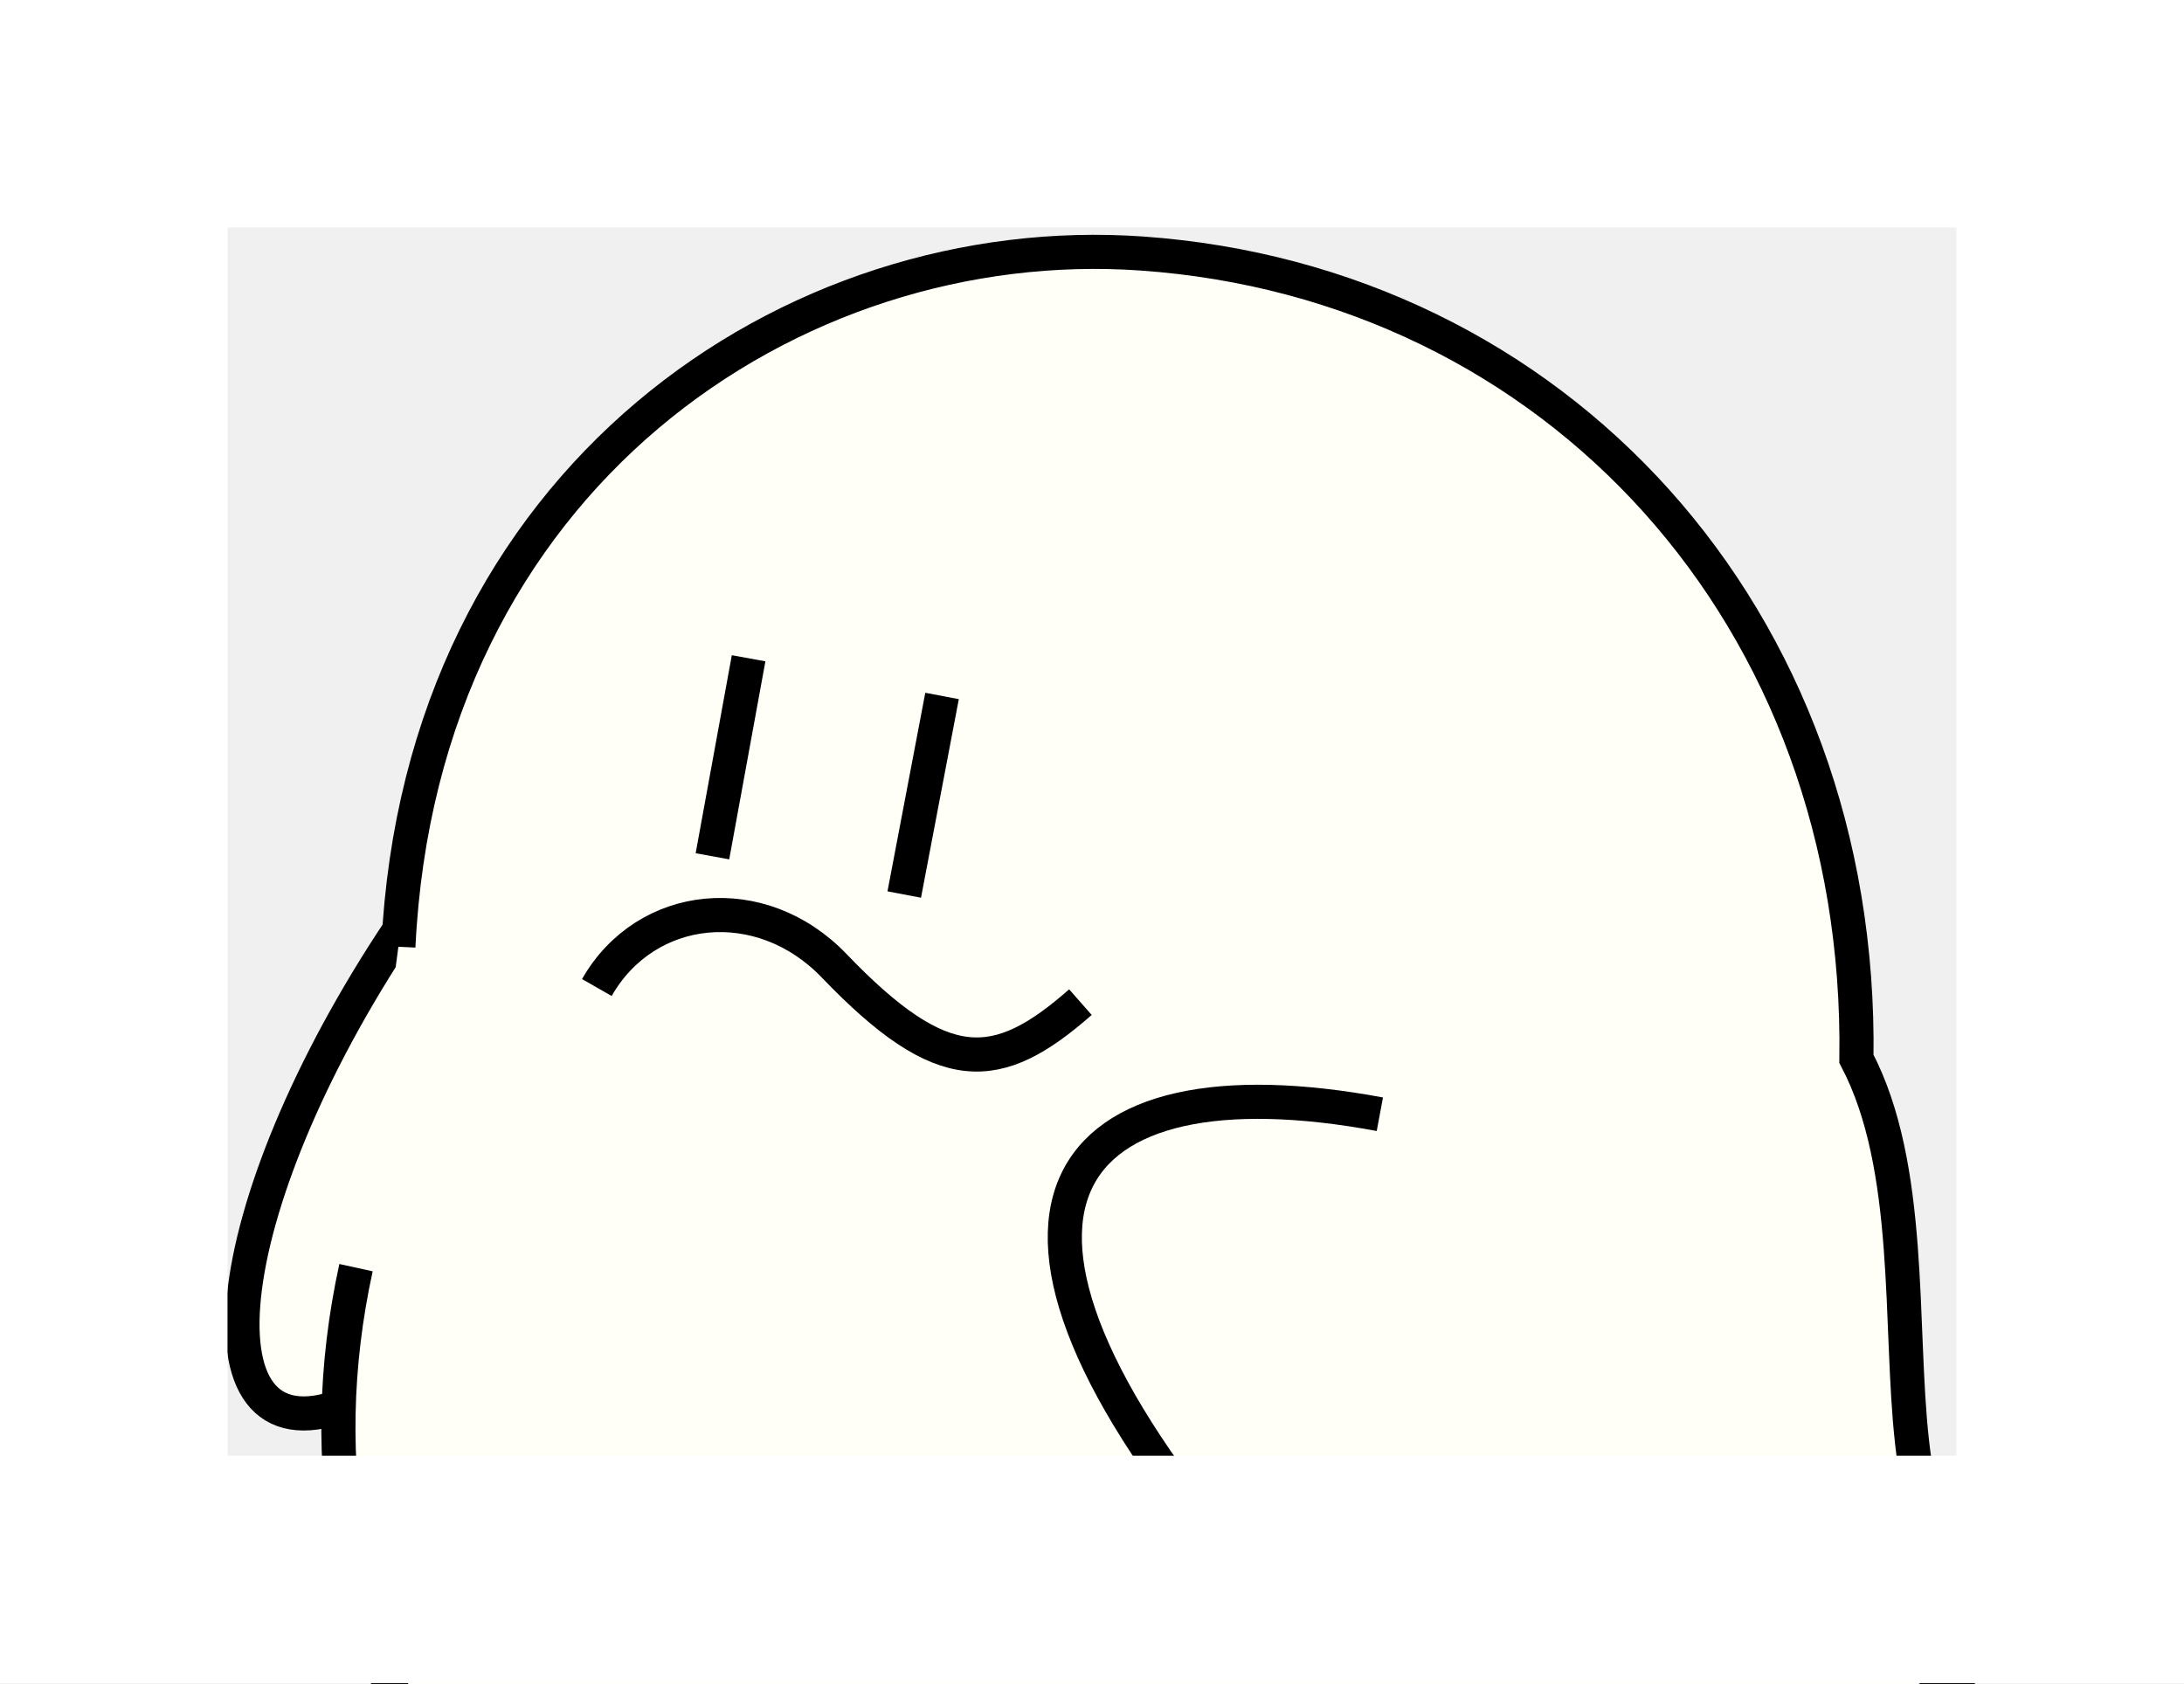
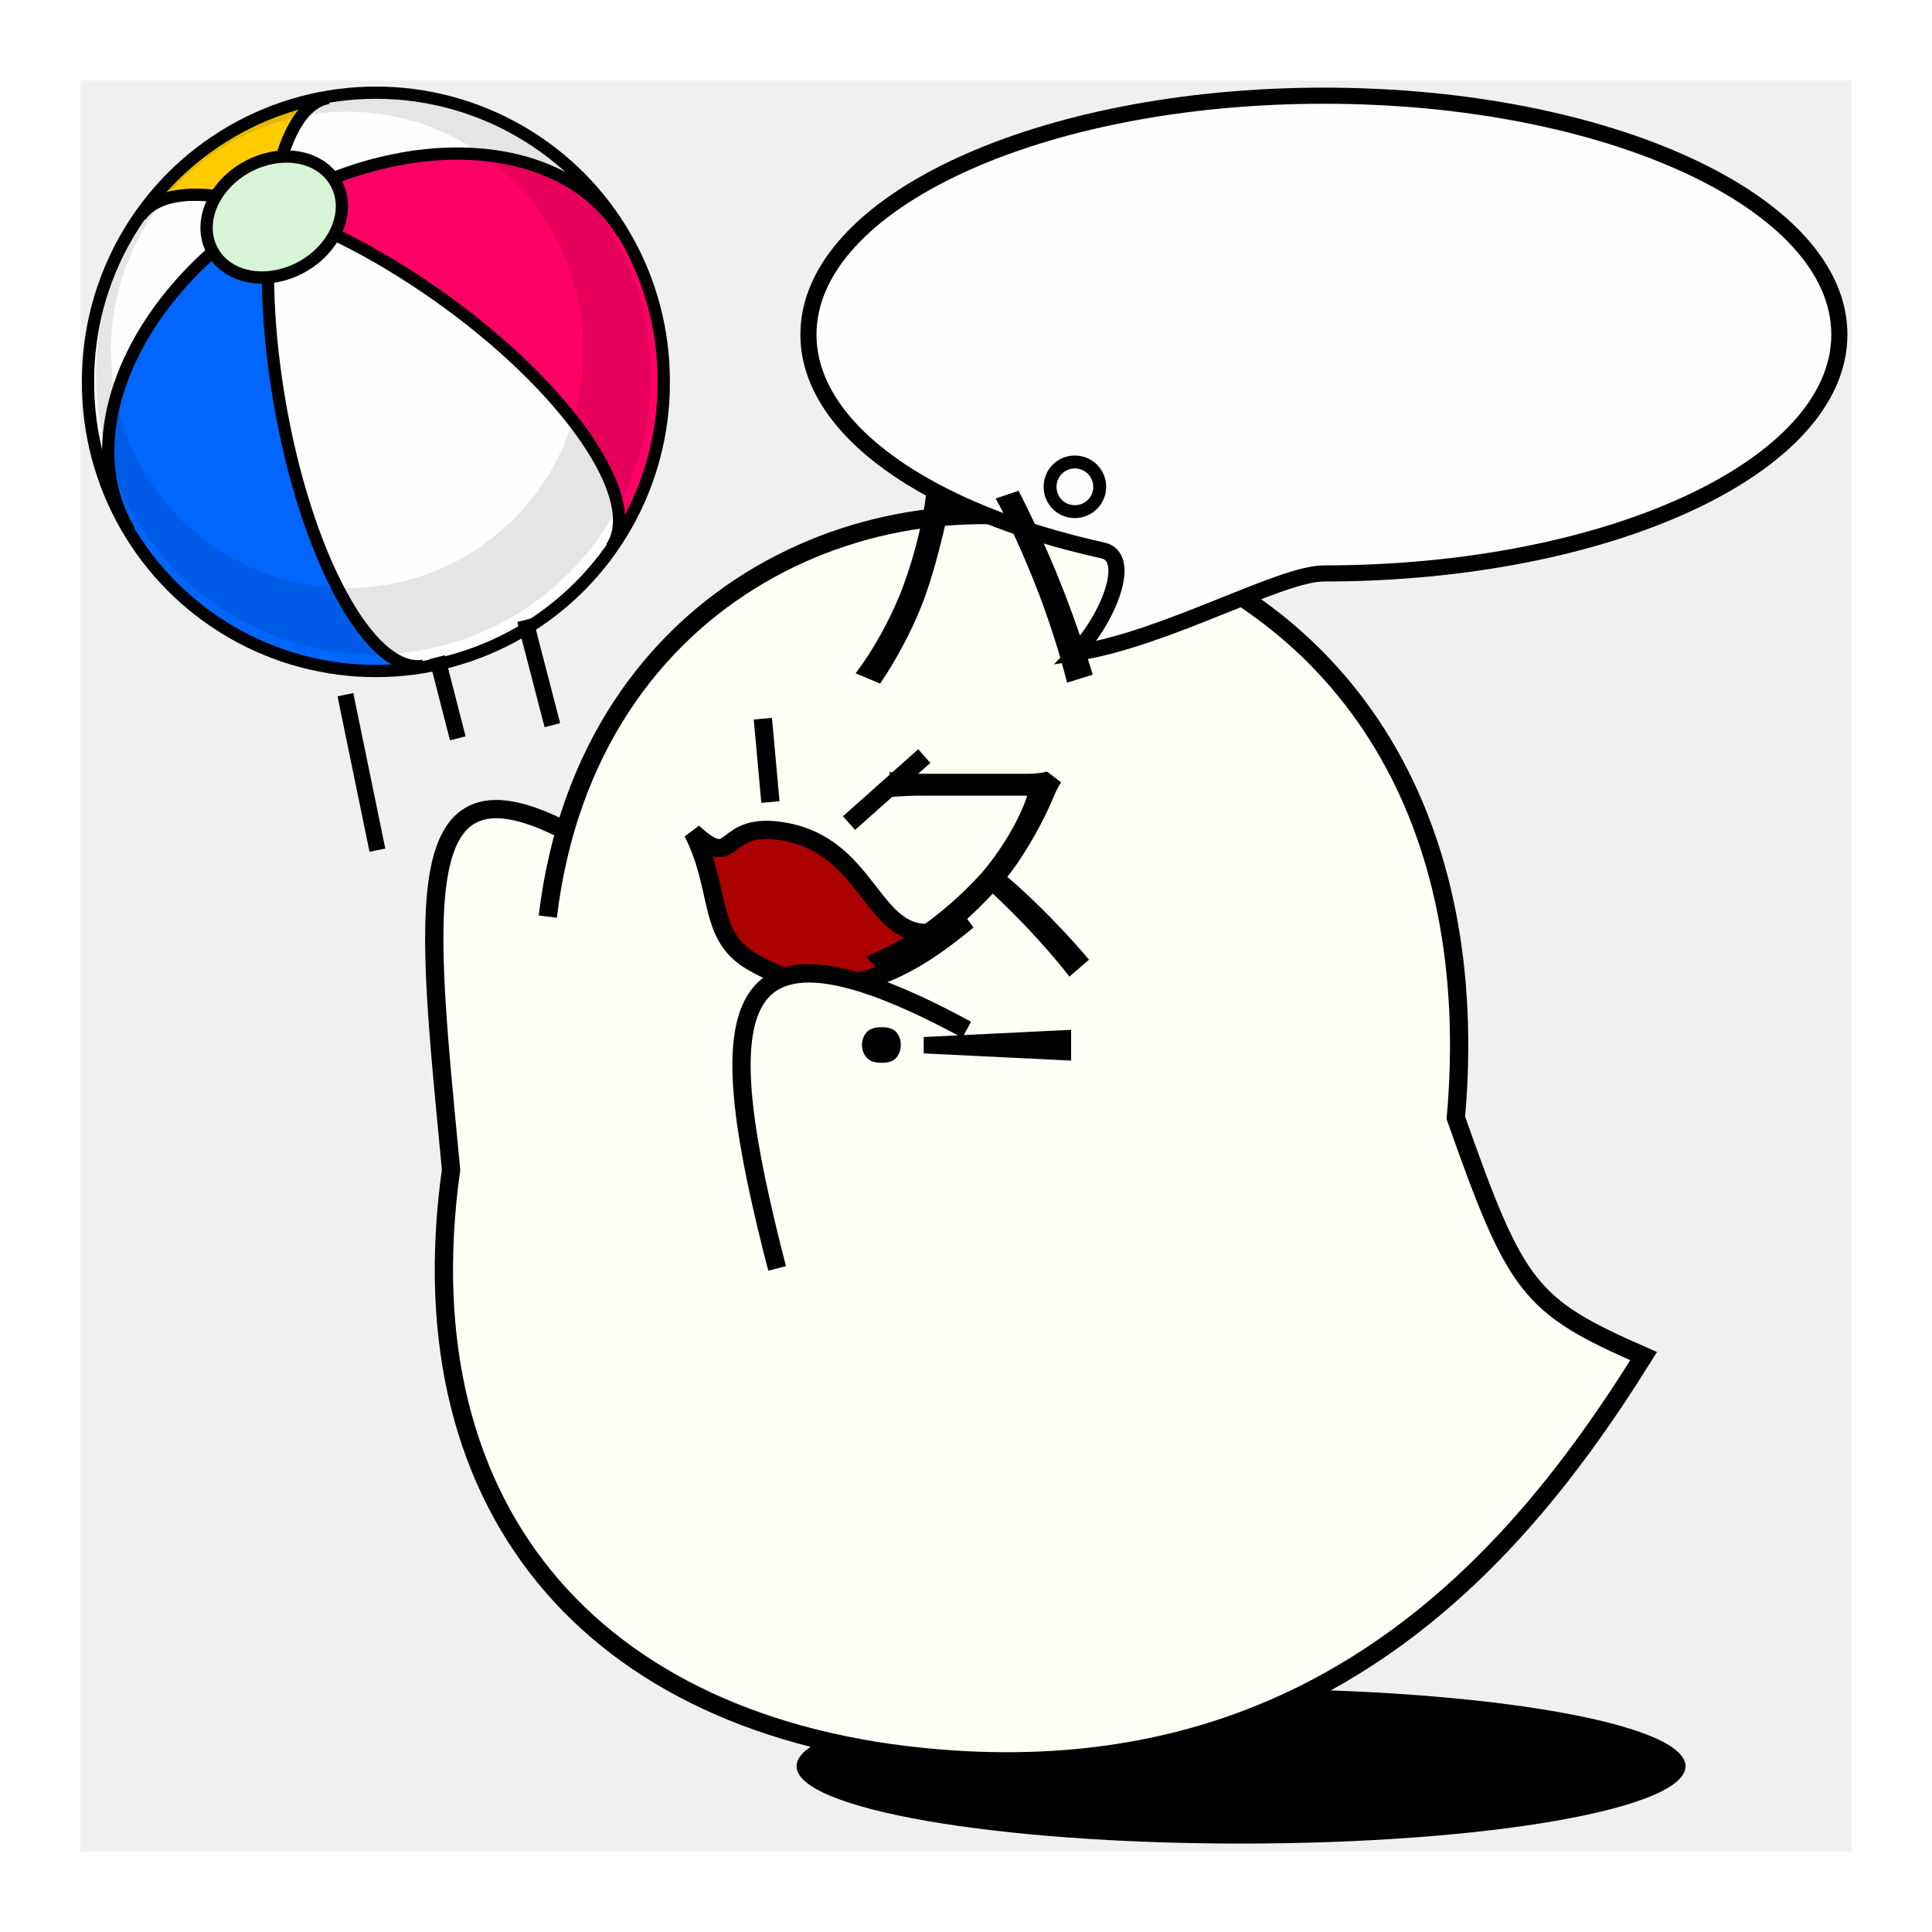
- <svg xmlns="http://www.w3.org/2000/svg" width="96" height="74" id="svg3792" version="1.1">
-   <defs id="defs3794" />
-   <g id="layer2">
-     <g id="g2990">
-       <path id="path6586" d="M 14.742,61.9 C 8.134,63.996 9.683,52.072 18.389,39.675" style="fill:#fffff8;fill-opacity:1;stroke:#000000;stroke-width:1.5;stroke-linecap:butt;stroke-linejoin:miter;stroke-opacity:1;display:inline;enable-background:new" />
-       <path id="path3373" d="M 17.511,41.623 C 18.498,21.009 34.855,10.064 50.194,11.146 68.365,12.428 81.888,27.097 81.601,46.55 86.615,56.07 79.055,74.415 93.759,69.21 80.661,73.859 73.372,92.227 47.603,91.461 21.695,90.692 11.892,72.884 15.649,55.731" style="fill:#fffff8;fill-opacity:1;stroke:#000000;stroke-width:1.5;stroke-linecap:butt;stroke-linejoin:miter;stroke-opacity:1;display:inline;enable-background:new" />
-       <path style="fill:none;stroke:#000000;stroke-width:1.5;stroke-linecap:butt;stroke-linejoin:miter;stroke-opacity:1;display:inline;enable-background:new" d="m 26.235,43.415 c 2.167,-3.797 7.217,-4.308 10.432,-0.955 4.786,4.991 7.166,4.814 10.824,1.598" id="path6588" />
-       <path style="fill:none;stroke:#000000;stroke-width:1.5;stroke-linecap:butt;stroke-linejoin:miter;stroke-opacity:1;display:inline;enable-background:new" d="m 32.906,28.94 -1.59,8.706" id="path6590" />
-       <path style="fill:none;stroke:#000000;stroke-width:1.5;stroke-linecap:butt;stroke-linejoin:miter;stroke-opacity:1;display:inline;enable-background:new" d="m 41.409,30.597 -1.662,8.73" id="path6592" />
-       <path style="fill:none;stroke:#000000;stroke-width:1.5;stroke-linecap:butt;stroke-linejoin:miter;stroke-opacity:1;display:inline;enable-background:new" d="M 60.653,48.986 C 46.648,46.378 40.948,53.1 54.622,69.096" id="path6594" />
+ <svg xmlns="http://www.w3.org/2000/svg" width="240" height="240" id="svg2" version="1.1">
+   <defs id="defs4" />
+   <g id="layer2" style="display:none">
+     <path style="fill:none;stroke:#0000ff;stroke-width:1px;stroke-linecap:butt;stroke-linejoin:miter;stroke-opacity:1;display:inline;enable-background:new" d="M 10,230 230,10" id="path3025" />
+     <path style="fill:none;stroke:#0000ff;stroke-width:1px;stroke-linecap:butt;stroke-linejoin:miter;stroke-opacity:1;display:inline;enable-background:new" d="M 10,10 230,230" id="path3027" />
+     <path style="fill:none;stroke:#ff0000;stroke-width:1px;stroke-linecap:butt;stroke-linejoin:miter;stroke-opacity:1;display:inline;enable-background:new" d="m 10,0 0,240" id="path3006" />
+     <path style="fill:none;stroke:#ff0000;stroke-width:1px;stroke-linecap:butt;stroke-linejoin:miter;stroke-opacity:1;display:inline;enable-background:new" d="m 230,0 0,240" id="path3010" />
+     <path style="fill:none;stroke:#ff0000;stroke-width:1px;stroke-linecap:butt;stroke-linejoin:miter;stroke-opacity:1;display:inline;enable-background:new" d="m 0,10 240,0" id="path3016" />
+     <path style="fill:none;stroke:#ff0000;stroke-width:1px;stroke-linecap:butt;stroke-linejoin:miter;stroke-opacity:1;display:inline;enable-background:new" d="m 0,230 240,0" id="path3018" />
+   </g>
+   <g id="layer3">
+     <g transform="matrix(0.7607795,0,0,0.7607795,1.981595,2.755375)" style="display:inline" id="g5290">
+       <path id="path4172-2-8-1-2-9-5" d="M 41.709,30.472 C 31.494,27.16 23.414,27.3 20.345,31.656 c -5.401,7.652 -8.572,16.989 -8.572,27.068 0,8.899 2.473,17.22 6.773,24.313 C 9.118,67.433 19.484,43.898 41.709,30.472 z" style="fill:#fefefe;fill-opacity:1;stroke:none" />
+       <path id="path4172-3-7-6-1-5" d="m 20.343,31.659 c 3.069,-4.356 11.149,-4.496 21.372,-1.185 1.257,-10.346 4.513,-17.306 9.309,-18.111 -12.647,2.095 -23.587,9.241 -30.681,19.295 z" style="fill:#ffcc00;fill-opacity:1;stroke:none" />
+       <path id="path4172-2-8-1-2-9-6-1" d="m 41.711,30.474 c 1.265,-10.345 4.521,-17.305 9.317,-18.111 2.52,-0.422 5.109,-0.64 7.75,-0.64 17.058,0 31.994,9.087 40.229,22.688 C 89.574,18.812 63.919,17.047 41.711,30.474 z" style="fill:#fefefe;fill-opacity:1;stroke:none" />
+       <path id="path4172-3-7-6-4-7" d="m 58.783,105.722 c -17.06,0 -31.997,-9.089 -40.23,-22.69 -9.427,-15.604 0.939,-39.138 23.164,-52.566 -1.027,8.52 -0.706,19.337 1.227,30.9 4.279,25.604 14.84,45.175 23.588,43.716 -2.521,0.421 -5.109,0.639 -7.748,0.639 z" style="fill:#0066ff;stroke:none" />
+       <path id="path4172-2-4-4-5-6-1" d="M 68.75,44.557 C 59.345,37.932 49.851,33.11 41.707,30.473 63.916,17.046 89.571,18.811 99.003,34.411 c 4.3,7.091 6.774,15.414 6.774,24.314 0,10.078 -3.172,19.416 -8.575,27.067 5.509,-7.826 -7.228,-26.287 -28.451,-41.235 z" style="fill:#ff0066;fill-opacity:1;stroke:none" />
+       <path id="path4172-2-7-2-1-7-1" d="m 42.929,61.371 c -1.933,-11.564 -2.253,-22.38 -1.218,-30.9 8.136,2.636 17.63,7.459 27.035,14.084 C 89.969,59.503 102.706,77.964 97.197,85.79 90.105,95.846 79.163,102.993 66.517,105.087 57.769,106.545 47.208,86.974 42.929,61.371 z" style="fill:#fefefe;fill-opacity:1;stroke:none" />
+       <path id="path4172-2-7-2-1-5" d="M 66.523,105.088 C 57.774,106.551 47.214,86.98 42.935,61.376 38.655,35.772 42.278,13.831 51.027,12.369" style="fill:none;stroke:#000000;stroke-width:2" />
+       <path transform="matrix(0.966866,0,0,0.966866,336.5184,-79.92053)" d="m -238.649,143.4 a 48.614,48.614 0 1 1 -97.227,0 48.614,48.614 0 1 1 97.227,0 z" id="path4172-3-2" style="fill:none;stroke:#000000;stroke-width:2.069" />
+       <path id="path4172-2-4-7" d="m 20.344,31.662 c 5.511,-7.825 27.184,-2.05 48.407,12.898 21.223,14.948 33.96,33.409 28.449,41.234" style="fill:none;stroke:#000000;stroke-width:2" />
+       <path id="path4172-2-8-1-6" d="M 18.548,83.041 C 9.117,67.437 19.483,43.903 41.7,30.476 63.916,17.049 89.571,18.814 99.002,34.417" style="fill:none;stroke:#000000;stroke-width:2" />
+       <path transform="matrix(0.2456235,-0.1358397,0.1358397,0.2456235,252.8705,-76.66667)" d="m -802.902,-25.068 a 41.03,33.005 0 1 1 -82.059,0 41.03,33.005 0 1 1 82.059,0 z" id="path4499-3-1" style="fill:#d7f4d7;stroke:#000000;stroke-width:7.125;stroke-linecap:round;stroke-miterlimit:4;stroke-opacity:1;stroke-dasharray:none;stroke-dashoffset:0" />
+       <path id="path5220-1-2-7-8" d="m 54.099,14.611 c -21.302,0 -38.571,17.414 -38.571,38.895 0,21.481 17.269,38.894 38.571,38.894 21.302,0 38.571,-17.414 38.571,-38.894 0,-21.481 -17.269,-38.895 -38.571,-38.895 l 4.276,-2.74 c 25.016,0 45.295,20.45 45.295,45.675 0,25.226 -20.279,45.675 -45.295,45.675 -25.016,0 -45.295,-20.45 -45.295,-45.675 0,-25.226 20.279,-45.675 45.295,-45.675" style="opacity:0.1;fill:#000000;stroke:none;display:inline" />
+     </g>
+     <path style="fill:#000000;fill-opacity:1;stroke:none;display:inline" id="path7872" d="m 106.437,522.594 a 110.462,19.386 0 1 1 -220.924,0 110.462,19.386 0 1 1 220.924,0 z" transform="matrix(0.4998577,0,0,0.4957052,156.1794,-39.64771)" />
+     <g style="display:inline" id="g6836-7" transform="matrix(0.7566387,0,0,0.7566387,-12.34215,10.8839)">
+       <path style="fill:#fffff8;fill-opacity:1;stroke:#000000;stroke-width:3;stroke-linecap:butt;stroke-linejoin:miter;stroke-opacity:1;display:inline" d="m 106.245,136.104 c 6.543,-54.464 55.599,-74.11 91.661,-62.888 40.217,12.515 61.709,47.371 57.425,95.934 9.911,28.081 11.976,30.85 30.829,39.112 -12.437,19.933 -29.975,43.158 -57.257,56.223 -15.297,7.326 -33.658,11.457 -55.9,10.025 -58.003,-3.736 -90.57,-40.046 -82.635,-96.861 -4.137,-43.19 -7.277,-69.207 18.972,-55.545" id="path5964-4" />
+       <path style="fill:#aa0000;stroke:#000000;stroke-width:3;stroke-linecap:butt;stroke-linejoin:miter;stroke-opacity:1;display:inline" d="m 175.075,136.829 c -15.775,8.146 -13.825,-11.555 -29.635,-14.612 -11.305,-2.186 -7.992,6.89 -15.386,0.047 4.725,9.25 2.335,16.891 9.615,21.172 13.379,7.867 24.369,2.534 35.405,-6.606 z" id="path5966-0" />
+       <path style="fill:#fffff8;fill-opacity:1;stroke:#000000;stroke-width:3;stroke-linecap:butt;stroke-linejoin:miter;stroke-opacity:1;display:inline" d="M 143.897,193.867 C 133.293,152.8 133.607,132.191 175.019,154.678" id="path5968-9" />
+       <path style="fill:none;stroke:#000000;stroke-width:3;stroke-linecap:butt;stroke-linejoin:miter;stroke-opacity:1;display:inline" d="m 141.559,103.608 1.238,13.676" id="path5970-4" />
+       <path style="fill:none;stroke:#000000;stroke-width:3;stroke-linecap:butt;stroke-linejoin:miter;stroke-opacity:1;display:inline" d="m 168.061,109.747 -12.355,10.997" id="path5972-8" />
+     </g>
+     <path style="fill:none;stroke:#000000;stroke-width:2;stroke-linecap:butt;stroke-linejoin:miter;stroke-opacity:1;display:inline" d="m 42.908,86.296 3.975,19.314" id="path6861" />
+     <path style="fill:none;stroke:#000000;stroke-width:2;stroke-linecap:butt;stroke-linejoin:miter;stroke-opacity:1;display:inline" d="m 54.283,81.646 2.584,10.07" id="path6863" />
+     <path style="fill:none;stroke:#000000;stroke-width:2;stroke-linecap:butt;stroke-linejoin:miter;stroke-opacity:1;display:inline" d="m 65.229,77.02 3.386,13.062" id="path6865" />
+     <g transform="matrix(0.7435371,0,0,0.7435371,-36.30107,-4.993396)" style="stroke-width:2.69;display:inline" id="g10230">
+       <path id="path5218" d="m 356.126,62.613 c 0,22.041 -38.557,39.909 -86.119,39.909 -7.317,0 -26.671,11.077 -41.455,13.281 5.529,-5.892 9.516,-16.027 4.519,-17.128 -29.08,-6.408 -49.183,-20.147 -49.183,-36.062 0,-22.041 38.557,-39.909 86.119,-39.909 47.562,0 86.119,17.868 86.119,39.909 z" style="fill:#fefefe;fill-opacity:1;stroke:#000000;stroke-width:2.69" />
+       <text id="text6890" y="78.877" x="212.132" style="font-size:64px;font-style:normal;font-weight:normal;line-height:125%;letter-spacing:0px;word-spacing:0px;writing-mode:tb-rl;fill:#000000;fill-opacity:1;stroke:none;font-family:Sans" xml:space="preserve">
+         <tspan style="font-size:48px;writing-mode:lr-tb" y="78.877" x="212.132" id="tspan6892">パス!</tspan>
+       </text>
    </g>
  </g>
-   <g id="layer1" transform="translate(0,-978.3622)">
-     <path style="fill:#ffffff;stroke:none;display:inline;enable-background:new" d="m 0,978.362 0,74 96,0 0,-74 -10,10 0,54 -76,0 0,-54 76,0 10,-10 z" id="path21072" />
+   <g id="layer1" transform="translate(0,-812.3622)" style="display:inline">
+     <path style="fill:#ffffff;stroke:none;display:inline;enable-background:new" d="m 0,812.362 0,240 240,0 0,-240 -10,10 0,220 -220,0 0,-220 220,0 10,-10 z" id="path21072" />
  </g>
</svg>
